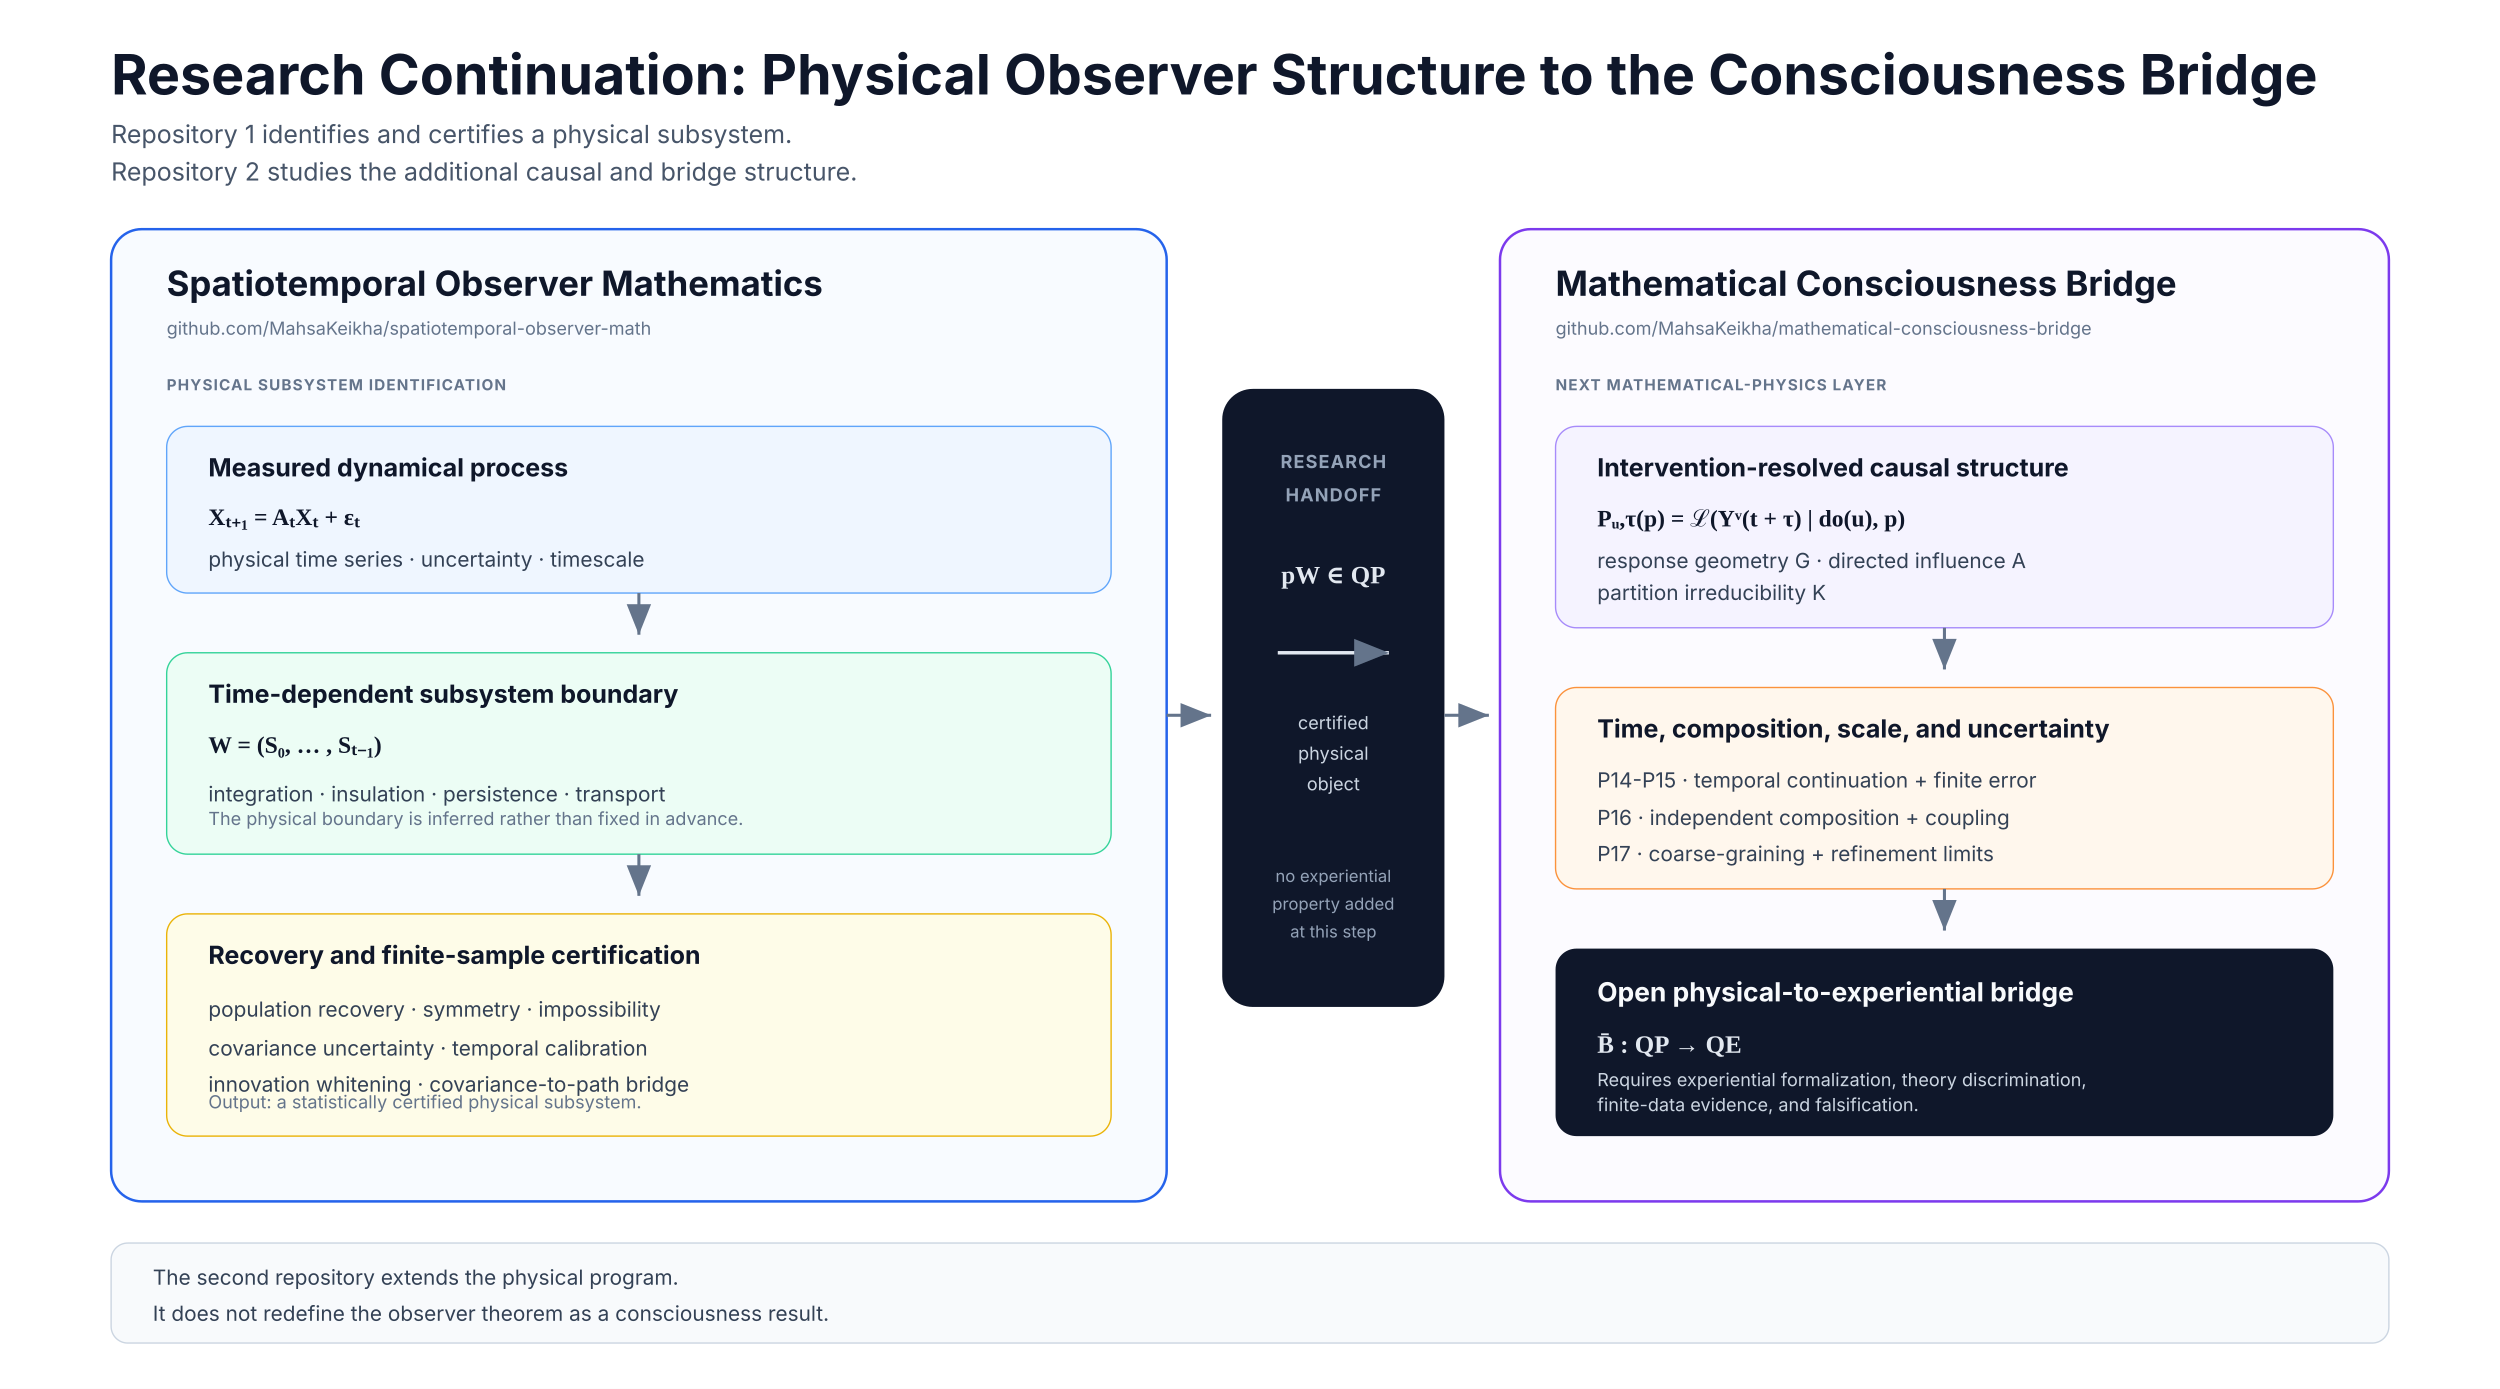
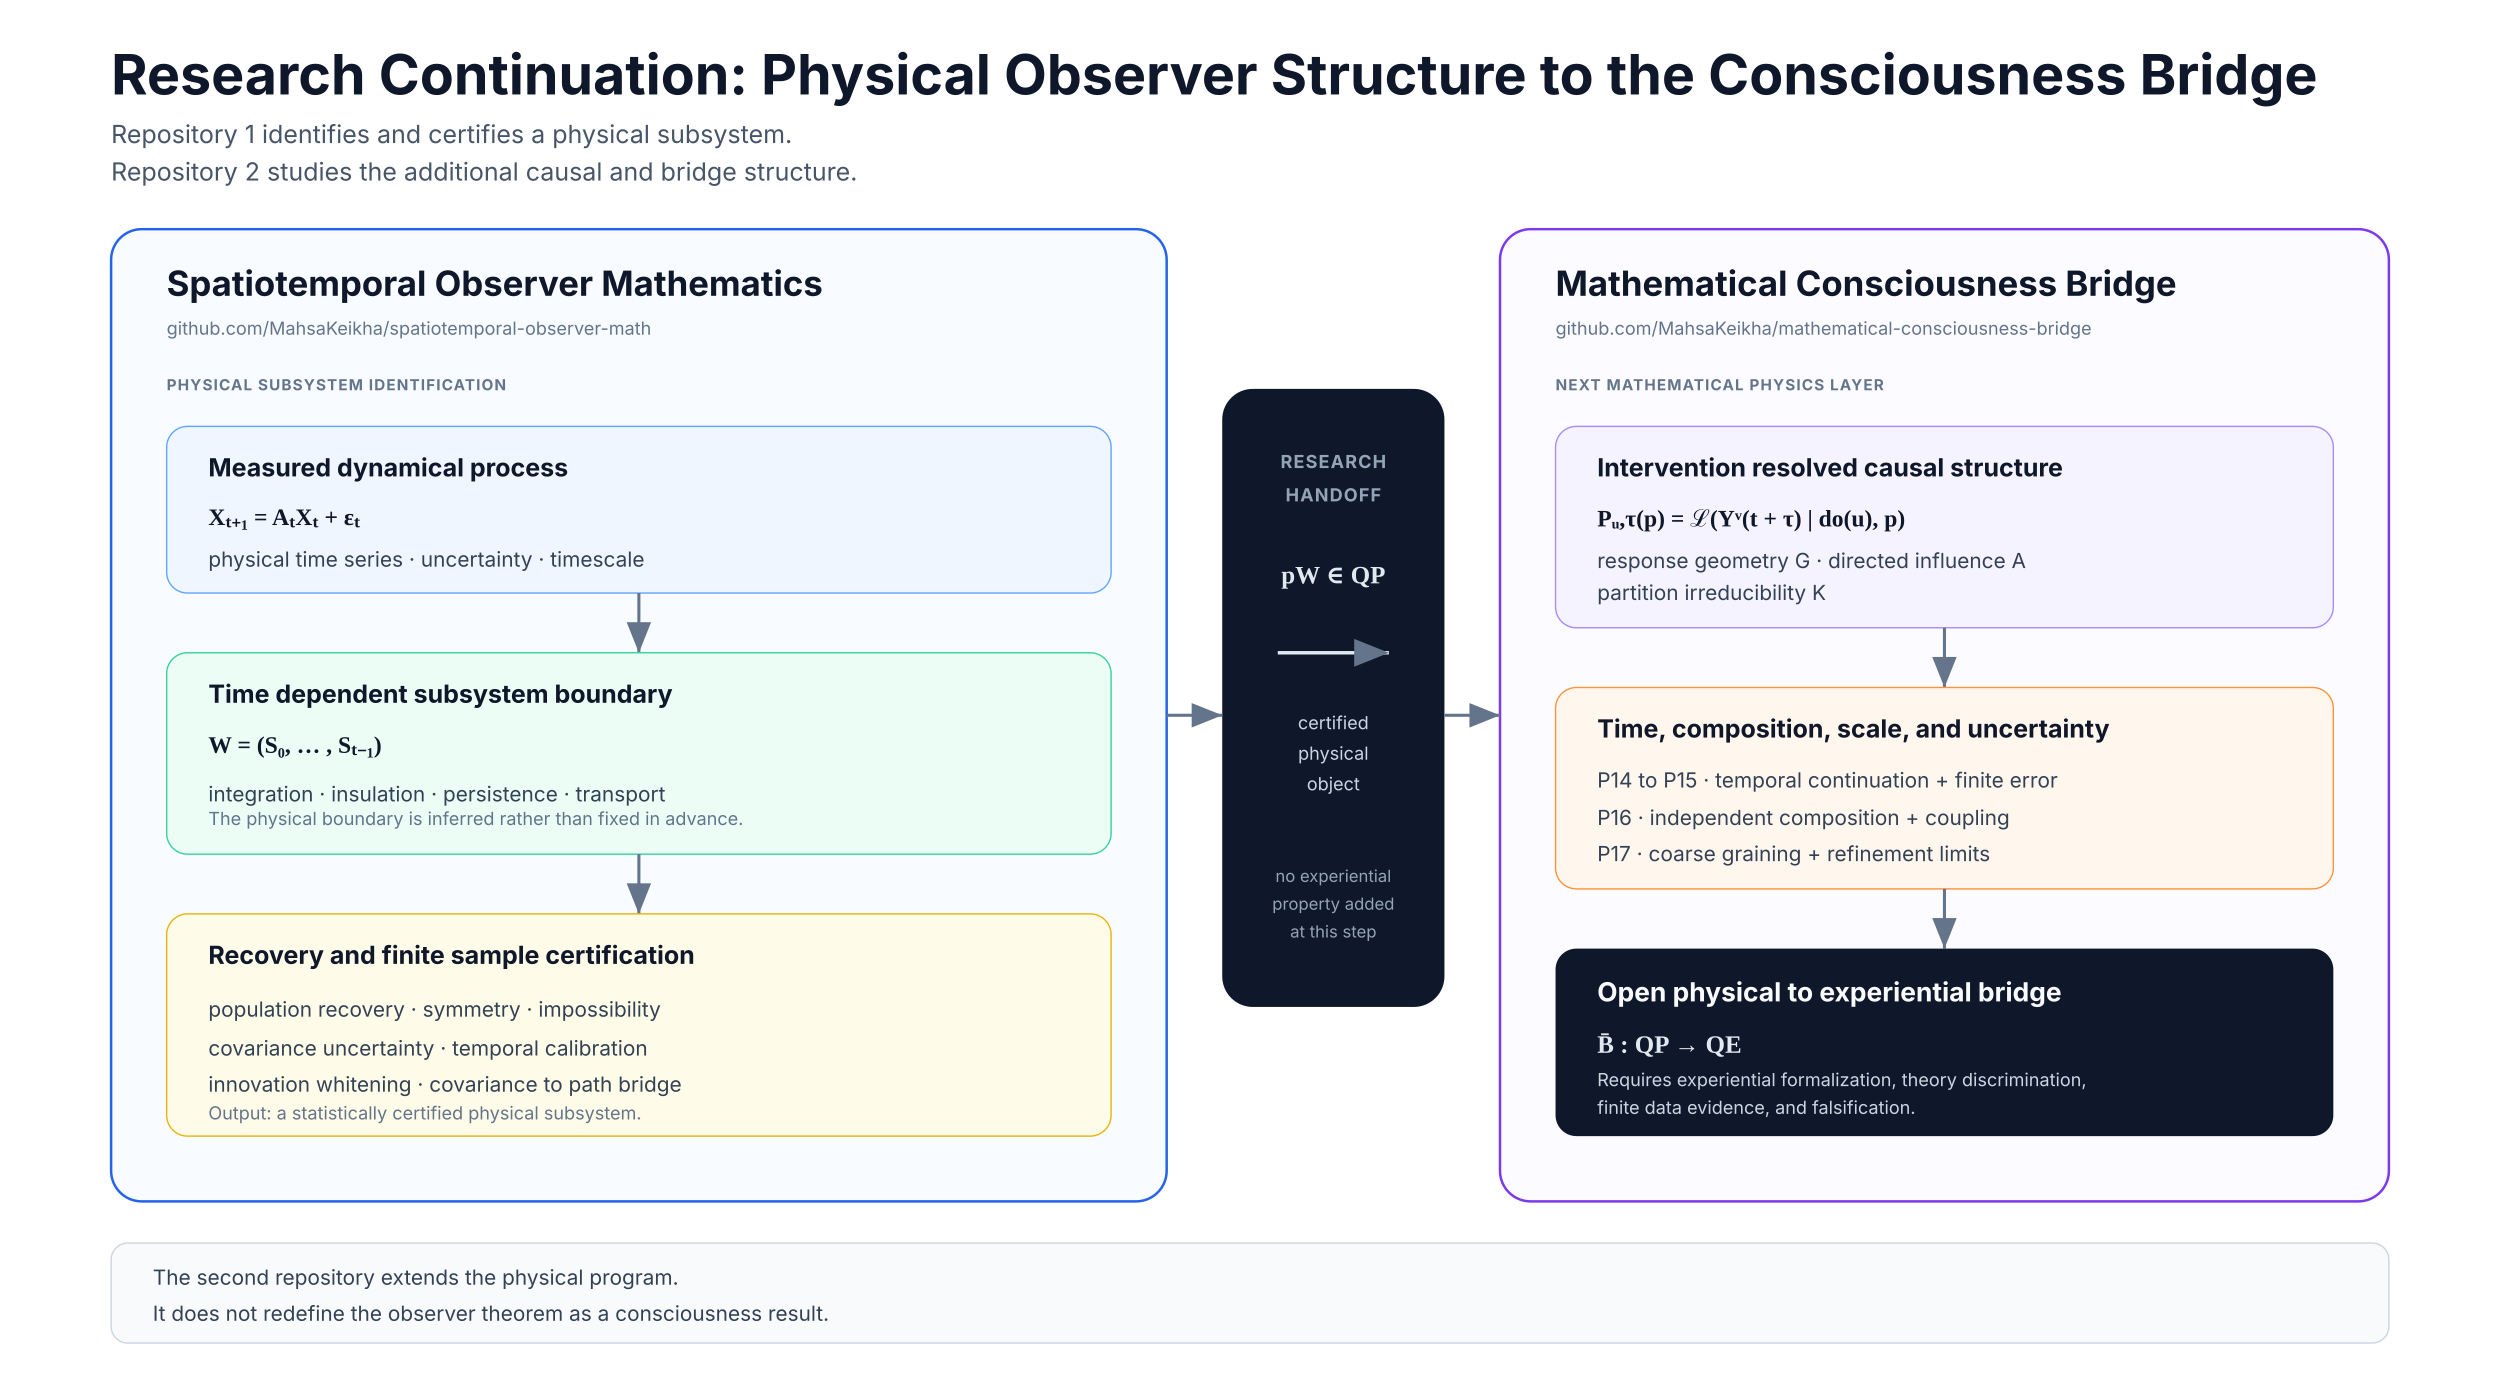
<svg xmlns="http://www.w3.org/2000/svg" width="1800" height="1000" viewBox="0 0 1800 1000" role="img" aria-labelledby="title desc">
  <defs>
    <marker id="arrow" markerWidth="12" markerHeight="12" refX="10" refY="4" orient="auto">
      <path d="M0 0 L0 8 L10 4 z" fill="#64748b" />
    </marker>
    <style>
      .title{font:700 40px Inter,Segoe UI,Arial,sans-serif;fill:#0f172a}.subtitle{font:400 18px Inter,Segoe UI,Arial,sans-serif;fill:#475569}.repo{font:700 25px Inter,Segoe UI,Arial,sans-serif;fill:#0f172a}.head{font:700 18px Inter,Segoe UI,Arial,sans-serif;fill:#0f172a}.body{font:400 15px Inter,Segoe UI,Arial,sans-serif;fill:#334155}.small{font:400 13px Inter,Segoe UI,Arial,sans-serif;fill:#64748b}.label{font:700 11px Inter,Segoe UI,Arial,sans-serif;letter-spacing:.8px;fill:#64748b}.eq{font:600 17px Georgia,'Times New Roman',serif;fill:#0f172a}.eqdark{font:600 18px Georgia,'Times New Roman',serif;fill:#e2e8f0}.arrow{stroke:#64748b;stroke-width:2.2;fill:none;marker-end:url(#arrow)}
    </style>
  </defs>
  <rect width="1800" height="1000" fill="#ffffff" />
  <text x="80" y="68" class="title">Research Continuation: Physical Observer Structure to the Consciousness Bridge</text>
  <text x="80" y="103" class="subtitle">Repository 1 identifies and certifies a physical subsystem.</text>
  <text x="80" y="130" class="subtitle">Repository 2 studies the additional causal and bridge structure.</text>
-   <rect x="80" y="165" width="760" height="700" rx="22" fill="#f8fbff" stroke="#2563eb" stroke-width="1.8" />
+   <rect id="observer-program" x="80" y="165" width="760" height="700" rx="22" fill="#f8fbff" stroke="#2563eb" stroke-width="1.8" />
  <text x="120" y="213" class="repo">Spatiotemporal Observer Mathematics</text>
  <text x="120" y="241" class="small">github.com/MahsaKeikha/spatiotemporal-observer-math</text>
  <text x="120" y="281" class="label">PHYSICAL SUBSYSTEM IDENTIFICATION</text>
-   <rect x="120" y="307" width="680" height="120" rx="15" fill="#eff6ff" stroke="#60a5fa" />
+   <rect id="measured-process" x="120" y="307" width="680" height="120" rx="15" fill="#eff6ff" stroke="#60a5fa" />
  <text x="150" y="343" class="head">Measured dynamical process</text>
  <text x="150" y="378" class="eq">Xₜ₊₁ = AₜXₜ + εₜ</text>
  <text x="150" y="408" class="body">physical time series · uncertainty · timescale</text>
-   <path class="arrow" d="M460 427 V457" />
-   <rect x="120" y="470" width="680" height="145" rx="15" fill="#ecfdf5" stroke="#34d399" />
-   <text x="150" y="506" class="head">Time-dependent subsystem boundary</text>
+   <path class="arrow" data-source="measured-process" data-target="worldtube" d="M460 427 V470" />
+   <rect id="worldtube" x="120" y="470" width="680" height="145" rx="15" fill="#ecfdf5" stroke="#34d399" />
+   <text x="150" y="506" class="head">Time dependent subsystem boundary</text>
  <text x="150" y="542" class="eq">W = (S₀, … , Sₜ₋₁)</text>
  <text x="150" y="577" class="body">integration · insulation · persistence · transport</text>
  <text x="150" y="594" class="small">The physical boundary is inferred rather than fixed in advance.</text>
-   <path class="arrow" d="M460 615 V645" />
-   <rect x="120" y="658" width="680" height="160" rx="15" fill="#fefce8" stroke="#eab308" />
-   <text x="150" y="694" class="head">Recovery and finite-sample certification</text>
+   <path class="arrow" data-source="worldtube" data-target="certification" d="M460 615 V658" />
+   <rect id="certification" x="120" y="658" width="680" height="160" rx="15" fill="#fefce8" stroke="#eab308" />
+   <text x="150" y="694" class="head">Recovery and finite sample certification</text>
  <text x="150" y="732" class="body">population recovery · symmetry · impossibility</text>
  <text x="150" y="760" class="body">covariance uncertainty · temporal calibration</text>
-   <text x="150" y="786" class="body">innovation whitening · covariance-to-path bridge</text>
-   <text x="150" y="798" class="small">Output: a statistically certified physical subsystem.</text>
-   <rect x="880" y="280" width="160" height="445" rx="22" fill="#0f172a" />
+   <text x="150" y="786" class="body">innovation whitening · covariance to path bridge</text>
+   <text x="150" y="806" class="small">Output: a statistically certified physical subsystem.</text>
+   <rect id="handoff" x="880" y="280" width="160" height="445" rx="22" fill="#0f172a" />
  <text x="960" y="337" text-anchor="middle" style="font:700 13px Inter,Segoe UI,Arial,sans-serif;fill:#94a3b8;letter-spacing:.8px">RESEARCH</text>
  <text x="960" y="361" text-anchor="middle" style="font:700 13px Inter,Segoe UI,Arial,sans-serif;fill:#94a3b8;letter-spacing:.8px">HANDOFF</text>
  <text x="960" y="420" text-anchor="middle" class="eqdark">pW ∈ QP</text>
  <path d="M920 470 H1000" stroke="#e2e8f0" stroke-width="2.5" marker-end="url(#arrow)" />
  <text x="960" y="525" text-anchor="middle" style="font:400 13px Inter,Segoe UI,Arial,sans-serif;fill:#cbd5e1">certified</text>
  <text x="960" y="547" text-anchor="middle" style="font:400 13px Inter,Segoe UI,Arial,sans-serif;fill:#cbd5e1">physical</text>
  <text x="960" y="569" text-anchor="middle" style="font:400 13px Inter,Segoe UI,Arial,sans-serif;fill:#cbd5e1">object</text>
  <text x="960" y="635" text-anchor="middle" style="font:400 12px Inter,Segoe UI,Arial,sans-serif;fill:#94a3b8">no experiential</text>
  <text x="960" y="655" text-anchor="middle" style="font:400 12px Inter,Segoe UI,Arial,sans-serif;fill:#94a3b8">property added</text>
  <text x="960" y="675" text-anchor="middle" style="font:400 12px Inter,Segoe UI,Arial,sans-serif;fill:#94a3b8">at this step</text>
-   <rect x="1080" y="165" width="640" height="700" rx="22" fill="#fcfbff" stroke="#7c3aed" stroke-width="1.8" />
+   <rect id="bridge-program" x="1080" y="165" width="640" height="700" rx="22" fill="#fcfbff" stroke="#7c3aed" stroke-width="1.8" />
  <text x="1120" y="213" class="repo">Mathematical Consciousness Bridge</text>
  <text x="1120" y="241" class="small">github.com/MahsaKeikha/mathematical-consciousness-bridge</text>
-   <text x="1120" y="281" class="label">NEXT MATHEMATICAL-PHYSICS LAYER</text>
-   <rect x="1120" y="307" width="560" height="145" rx="15" fill="#f5f3ff" stroke="#a78bfa" />
-   <text x="1150" y="343" class="head">Intervention-resolved causal structure</text>
+   <text x="1120" y="281" class="label">NEXT MATHEMATICAL PHYSICS LAYER</text>
+   <rect id="causal-structure" x="1120" y="307" width="560" height="145" rx="15" fill="#f5f3ff" stroke="#a78bfa" />
+   <text x="1150" y="343" class="head">Intervention resolved causal structure</text>
  <text x="1150" y="379" class="eq">Pᵤ,τ(p) = ℒ(Yᵛ(t + τ) | do(u), p)</text>
  <text x="1150" y="409" class="body">response geometry G · directed influence A</text>
  <text x="1150" y="432" class="body">partition irreducibility K</text>
-   <path class="arrow" d="M1400 452 V482" />
-   <rect x="1120" y="495" width="560" height="145" rx="15" fill="#fff7ed" stroke="#fb923c" />
+   <path class="arrow" data-source="causal-structure" data-target="scale-uncertainty" d="M1400 452 V495" />
+   <rect id="scale-uncertainty" x="1120" y="495" width="560" height="145" rx="15" fill="#fff7ed" stroke="#fb923c" />
  <text x="1150" y="531" class="head">Time, composition, scale, and uncertainty</text>
-   <text x="1150" y="567" class="body">P14-P15 · temporal continuation + finite error</text>
+   <text x="1150" y="567" class="body">P14 to P15 · temporal continuation + finite error</text>
  <text x="1150" y="594" class="body">P16 · independent composition + coupling</text>
-   <text x="1150" y="620" class="body">P17 · coarse-graining + refinement limits</text>
-   <path class="arrow" d="M1400 640 V670" />
-   <rect x="1120" y="683" width="560" height="135" rx="15" fill="#0f172a" />
-   <text x="1150" y="721" style="font:700 19px Inter,Segoe UI,Arial,sans-serif;fill:#f8fafc">Open physical-to-experiential bridge</text>
+   <text x="1150" y="620" class="body">P17 · coarse graining + refinement limits</text>
+   <path class="arrow" data-source="scale-uncertainty" data-target="open-bridge" d="M1400 640 V683" />
+   <rect id="open-bridge" x="1120" y="683" width="560" height="135" rx="15" fill="#0f172a" />
+   <text x="1150" y="721" style="font:700 19px Inter,Segoe UI,Arial,sans-serif;fill:#f8fafc">Open physical to experiential bridge</text>
  <text x="1150" y="758" class="eqdark">B̄ : QP → QE</text>
  <text x="1150" y="782" style="font:400 13px Inter,Segoe UI,Arial,sans-serif;fill:#cbd5e1">Requires experiential formalization, theory discrimination,</text>
-   <text x="1150" y="800" style="font:400 13px Inter,Segoe UI,Arial,sans-serif;fill:#cbd5e1">finite-data evidence, and falsification.</text>
-   <path class="arrow" d="M840 515 H872" />
-   <path class="arrow" d="M1040 515 H1072" />
+   <text x="1150" y="802" style="font:400 13px Inter,Segoe UI,Arial,sans-serif;fill:#cbd5e1">finite data evidence, and falsification.</text>
+   <path class="arrow" data-source="observer-program" data-target="handoff" d="M840 515 H880" />
+   <path class="arrow" data-source="handoff" data-target="bridge-program" d="M1040 515 H1080" />
  <rect x="80" y="895" width="1640" height="72" rx="12" fill="#f8fafc" stroke="#cbd5e1" />
  <text x="110" y="925" class="body">The second repository extends the physical program.</text>
  <text x="110" y="951" class="body">It does not redefine the observer theorem as a consciousness result.</text>
</svg>
